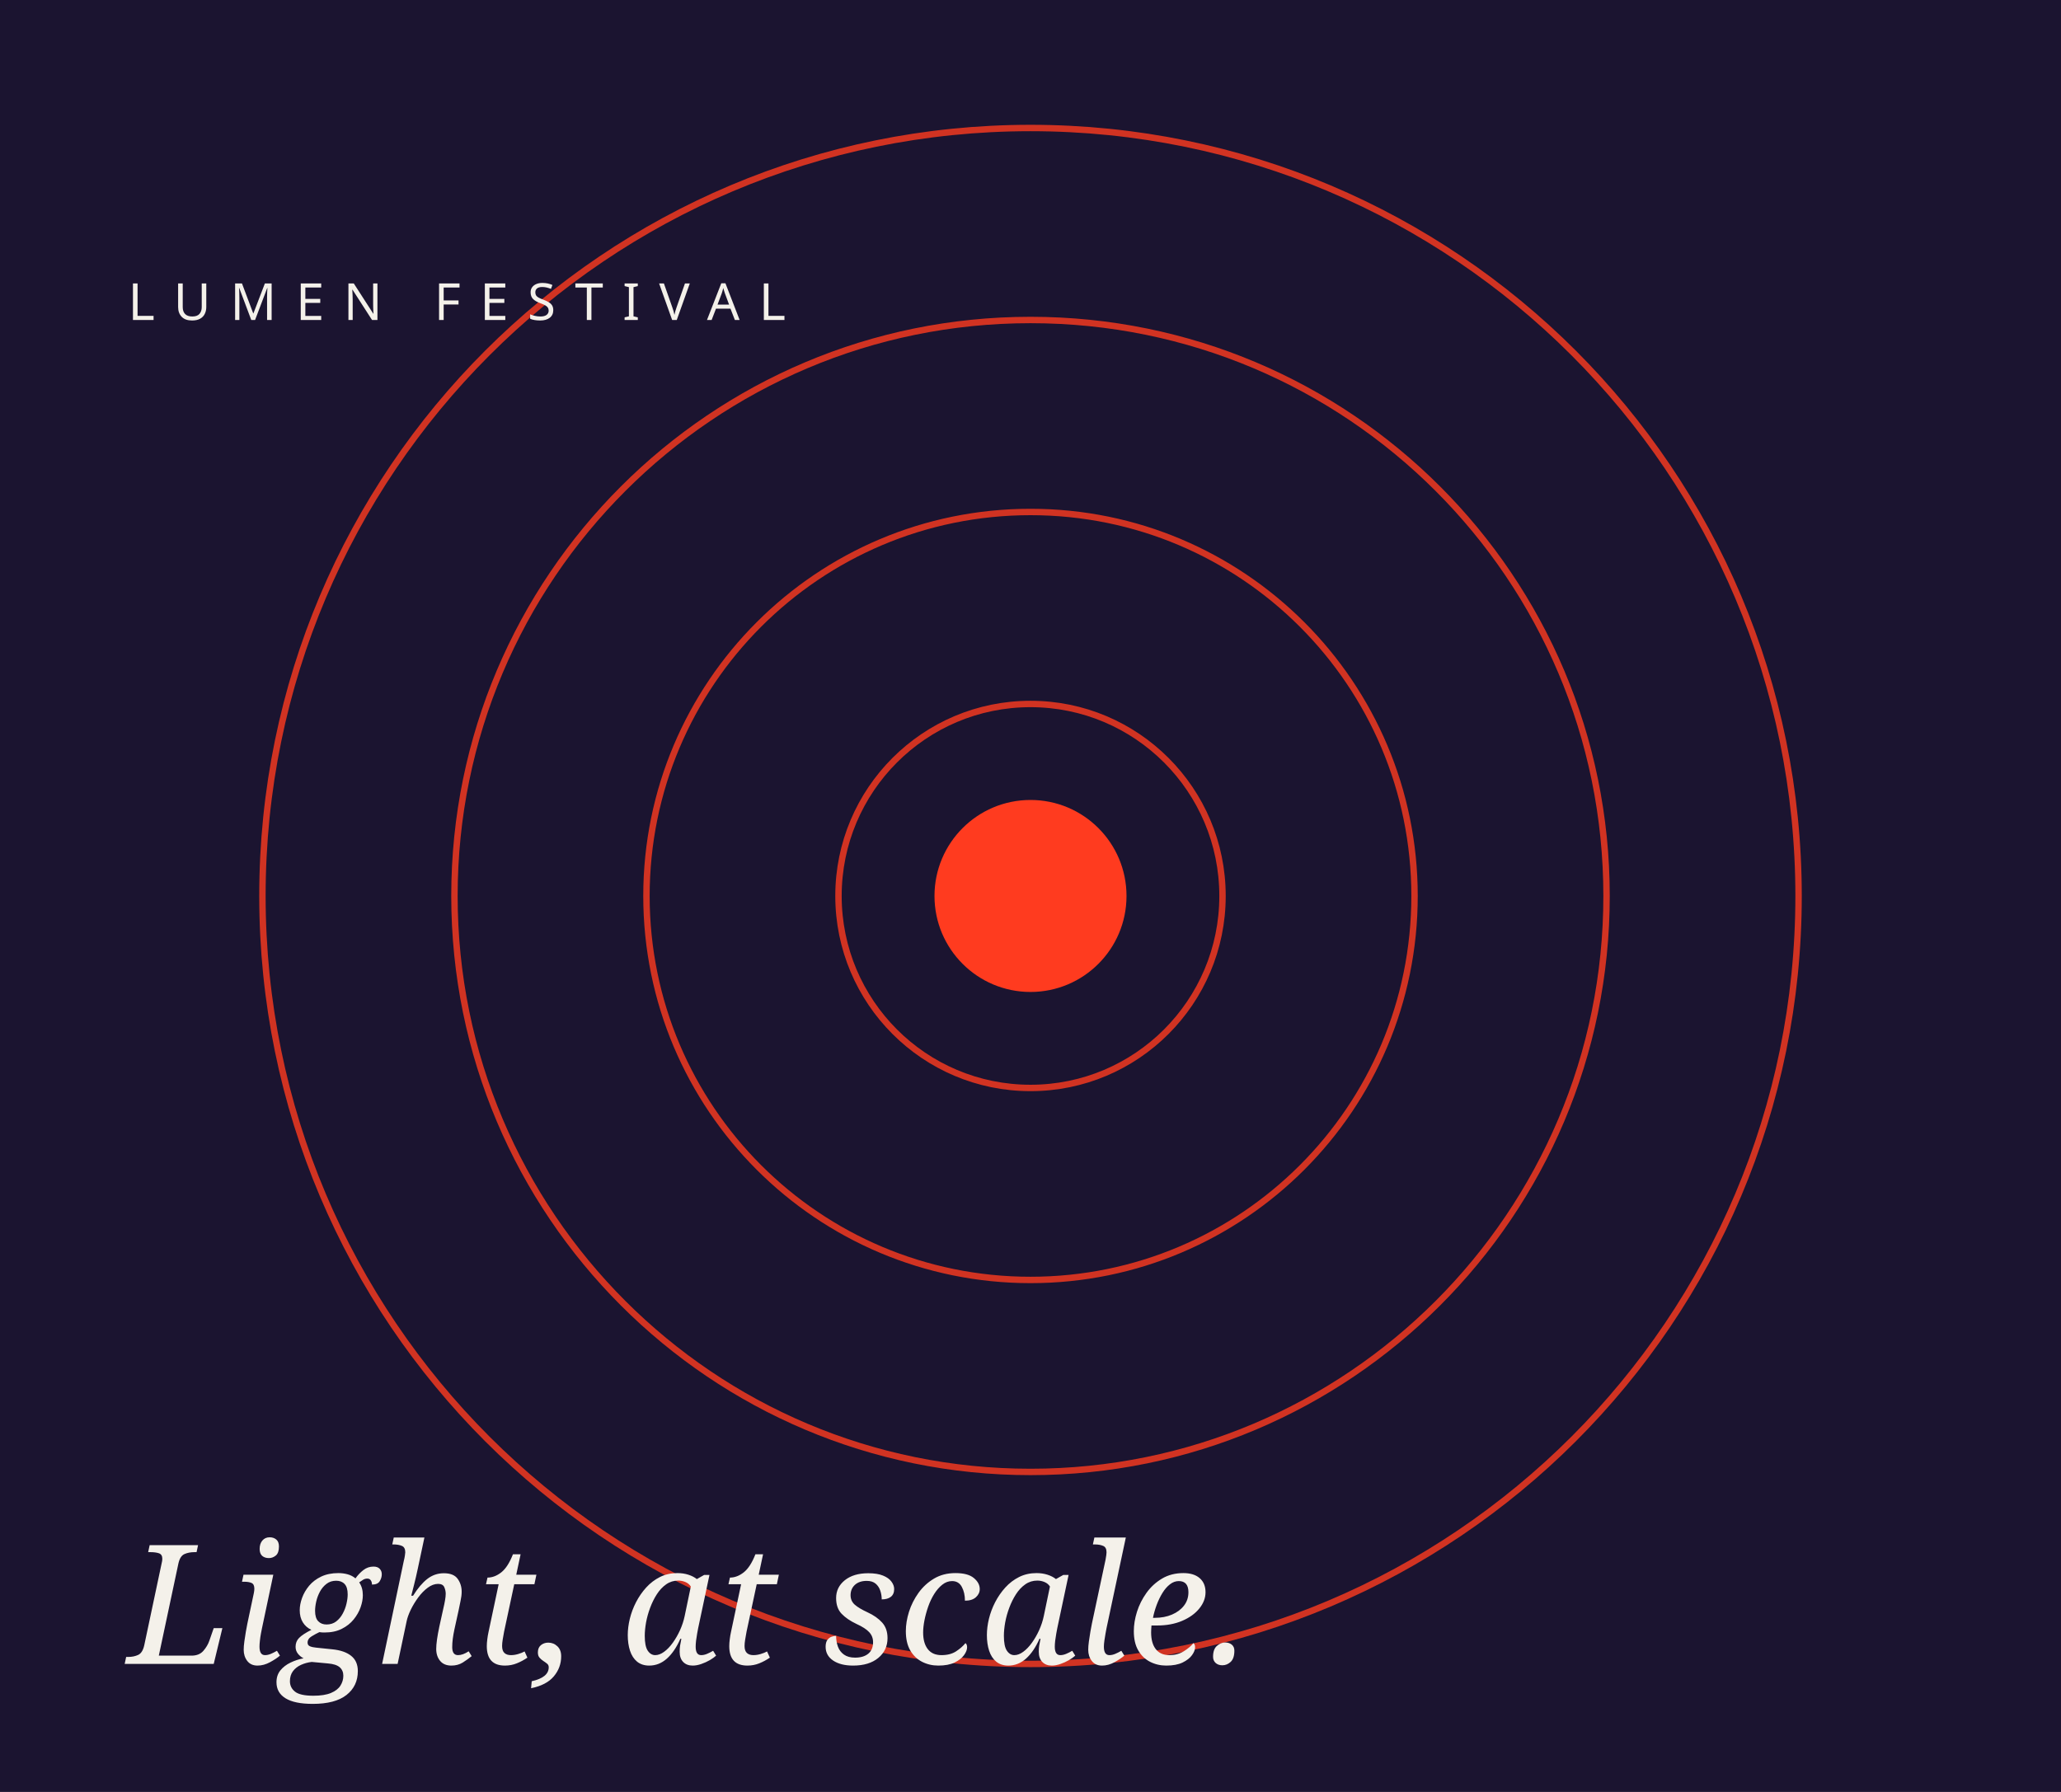
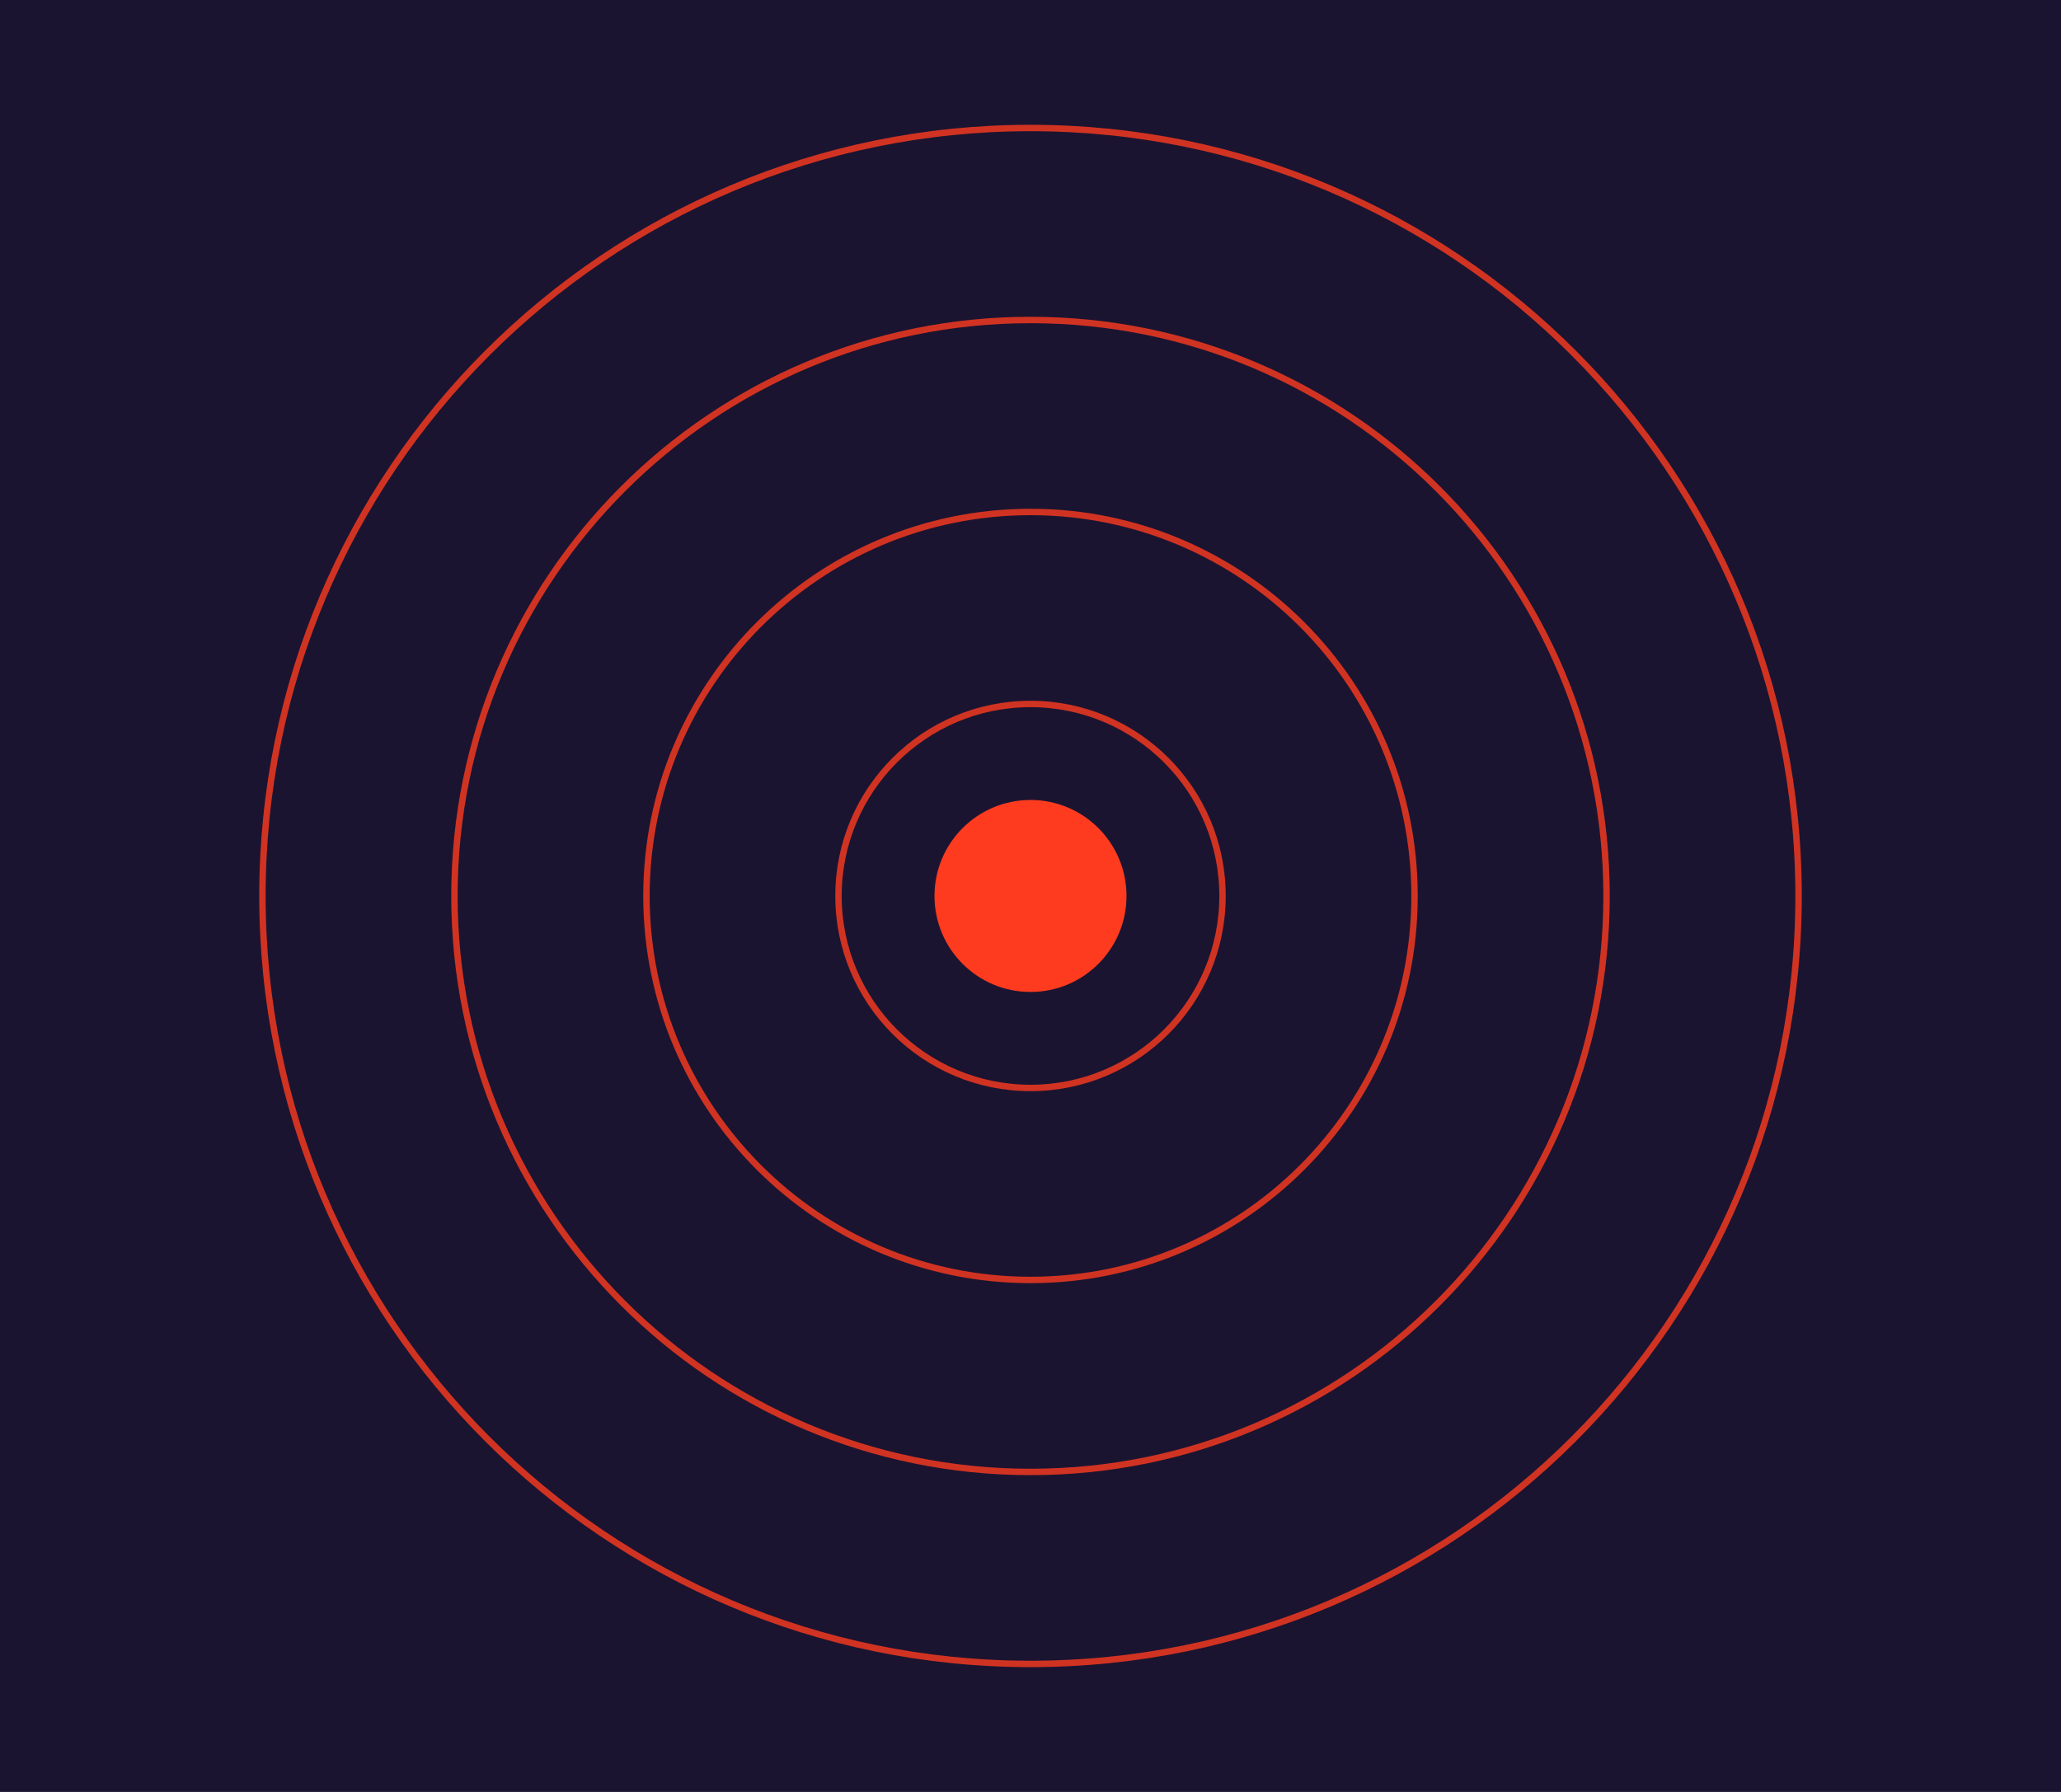
- <svg xmlns="http://www.w3.org/2000/svg" viewBox="0 0 644 560" preserveAspectRatio="xMidYMid slice" role="img" aria-label="Lumen Festival campaign">
+ <svg xmlns="http://www.w3.org/2000/svg" viewBox="0 0 644 560" preserveAspectRatio="xMidYMid slice" role="img" aria-label="Abstract editorial artwork">
  <rect width="644" height="560" fill="#1B1430" />
  <g stroke="#FF3B1F" stroke-width="2" stroke-opacity="0.8" fill="none">
    <circle cx="322" cy="280" r="60" />
    <circle cx="322" cy="280" r="120" />
    <circle cx="322" cy="280" r="180" />
    <circle cx="322" cy="280" r="240" />
  </g>
  <circle cx="322" cy="280" r="30" fill="#FF3B1F" />
-   <text x="40" y="100" font-family="'Space Grotesk',sans-serif" font-size="16" letter-spacing="6" fill="#F4F1EA">LUMEN FESTIVAL</text>
-   <text x="40" y="520" font-family="Georgia,serif" font-style="italic" font-size="52" fill="#F4F1EA">Light, at scale.</text>
</svg>
